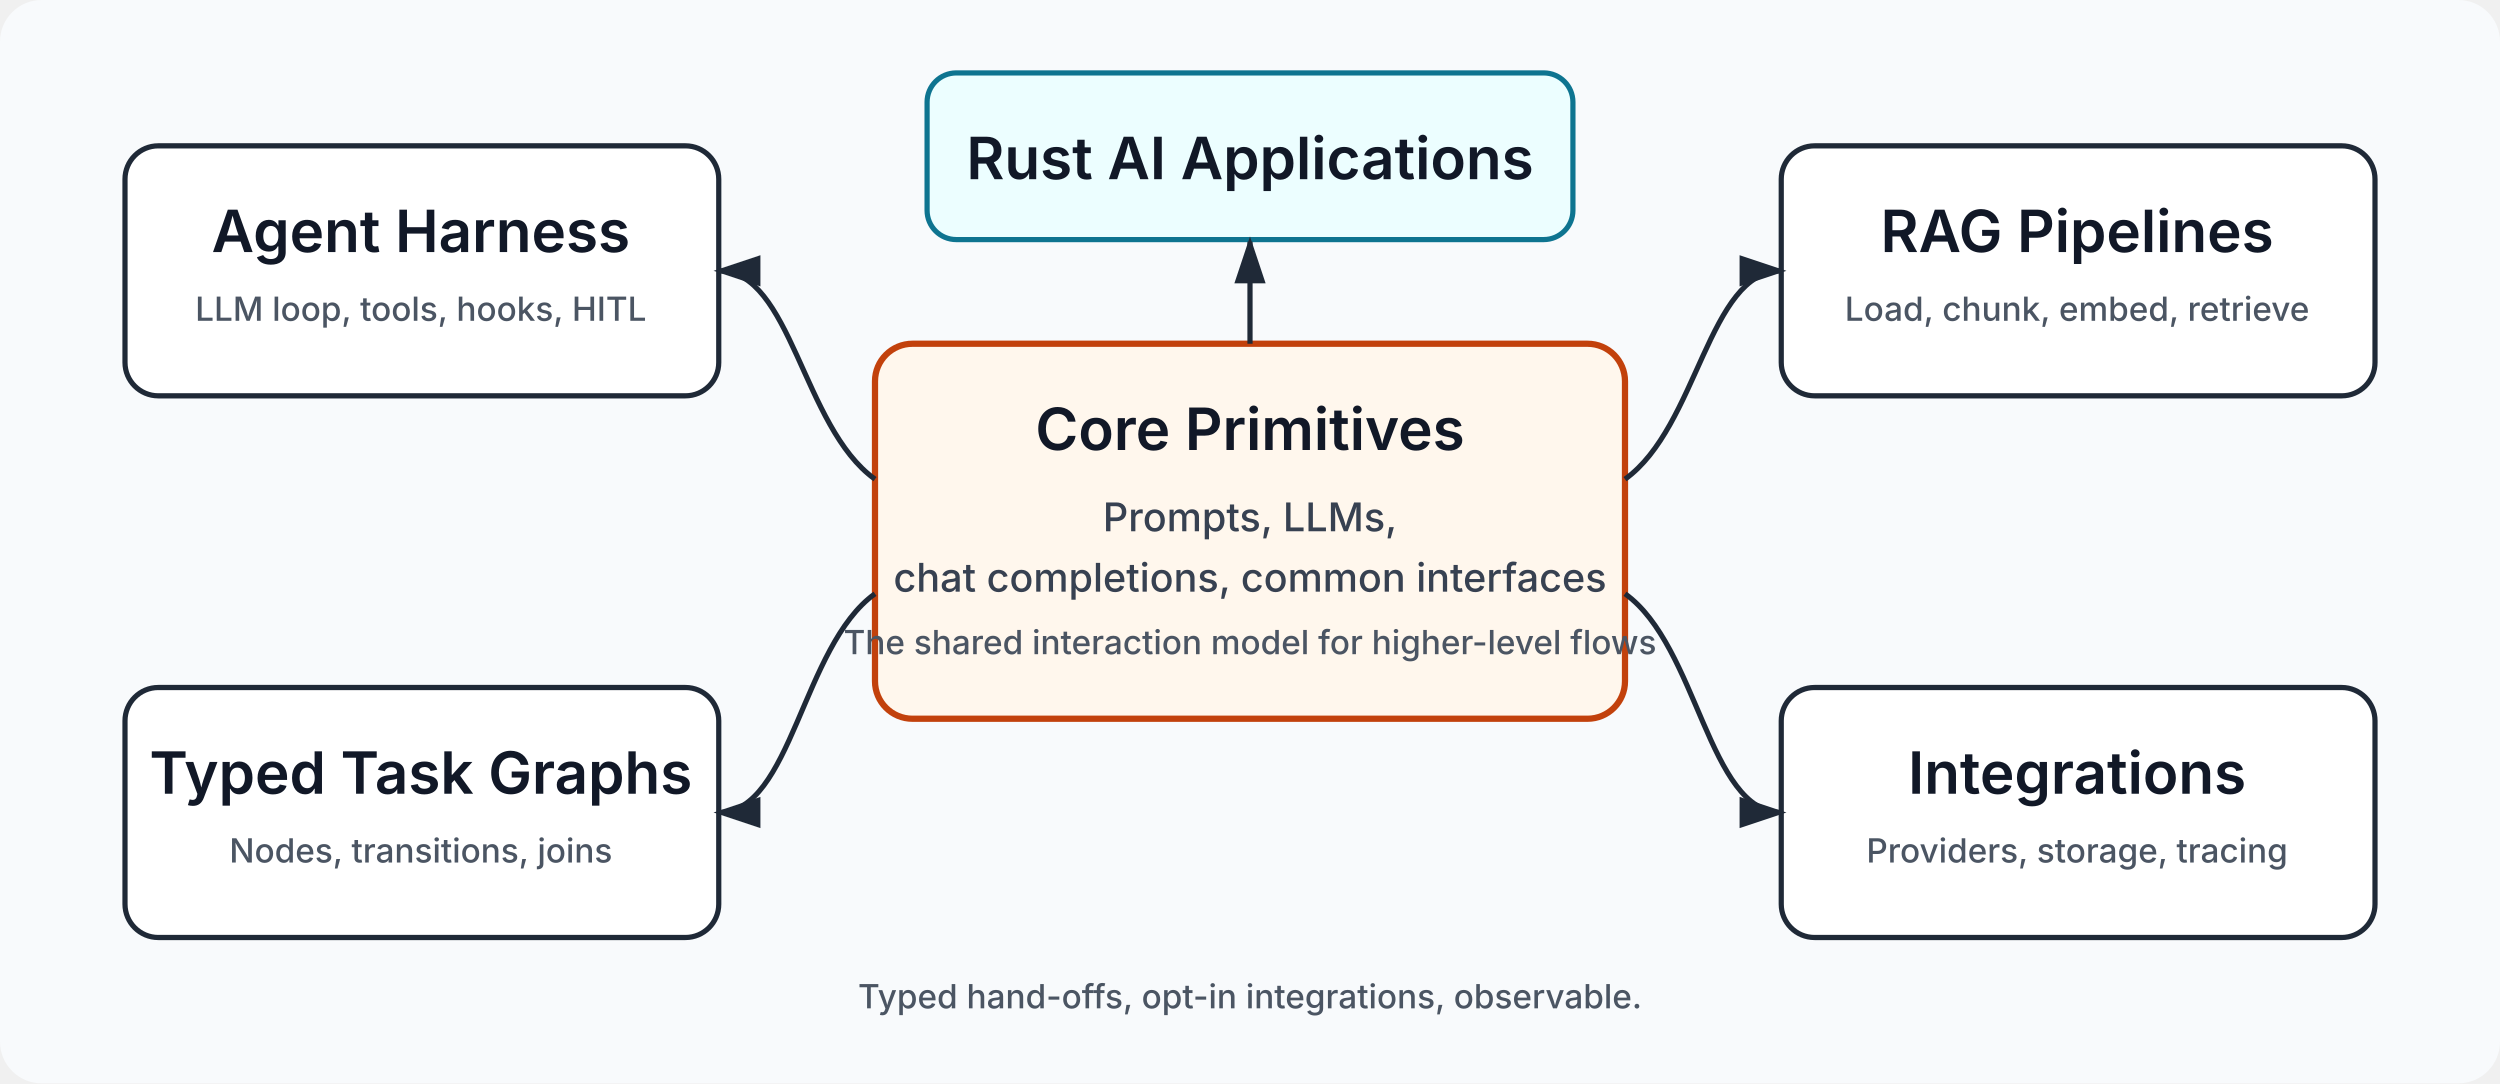
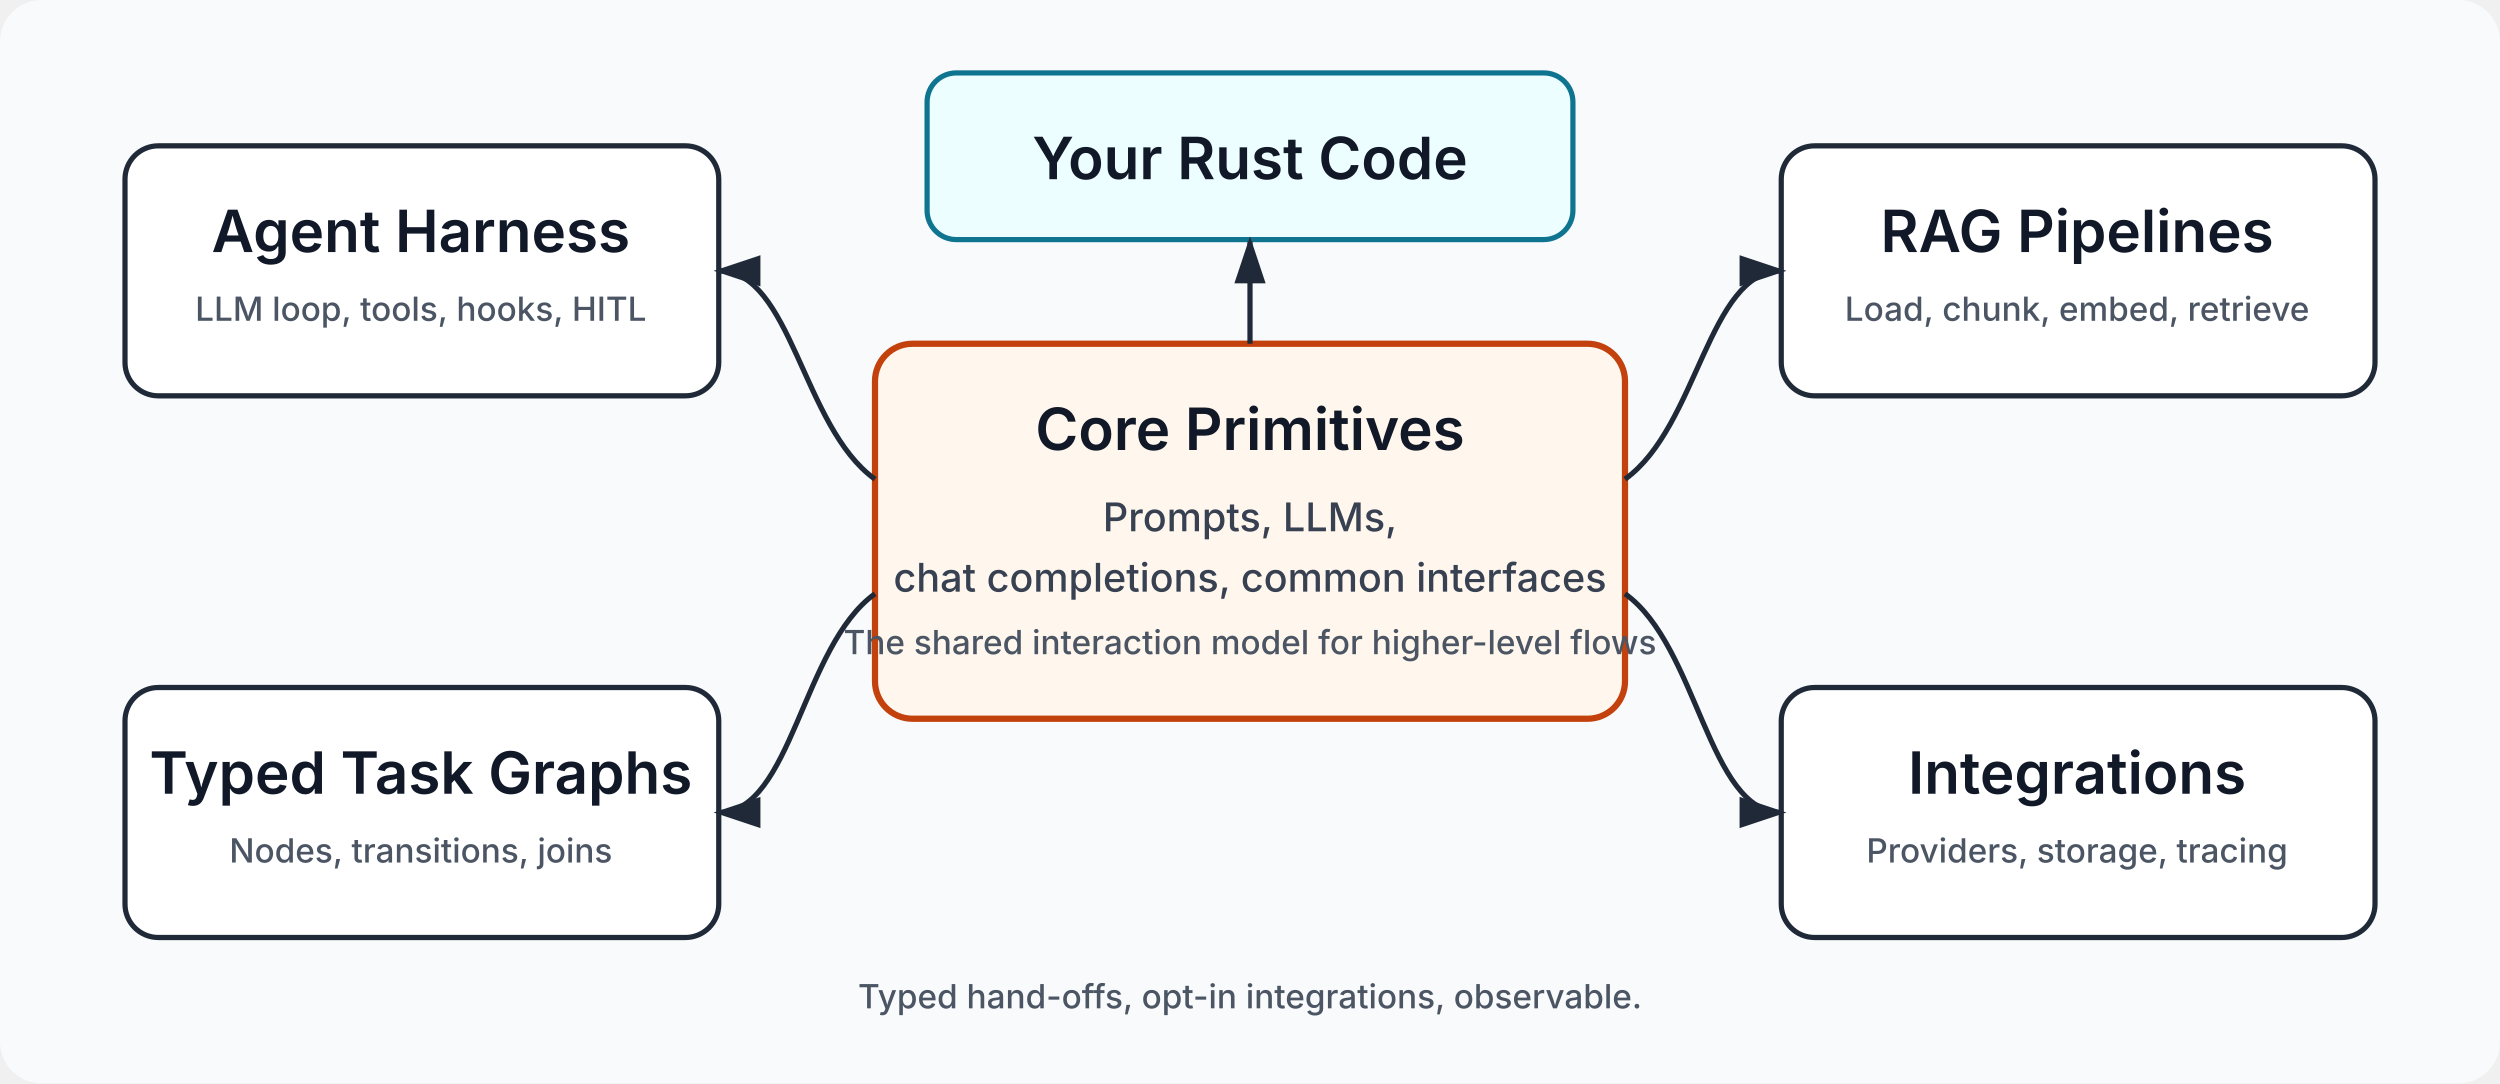
<svg xmlns="http://www.w3.org/2000/svg" width="1200" height="520" viewBox="0 0 1200 520" role="img" aria-labelledby="title desc">
  <defs>
    <style>
      .bg { fill: #f8fafc; }
      .panel { fill: #ffffff; stroke: #1f2937; stroke-width: 2.5; rx: 16; }
      .core { fill: #fff7ed; stroke: #c2410c; stroke-width: 3; rx: 18; }
      .accent { fill: #ecfeff; stroke: #0e7490; stroke-width: 2.5; rx: 14; }
      .text { fill: #111827; font: 600 28px system-ui, -apple-system, BlinkMacSystemFont, "Segoe UI", sans-serif; }
      .small { fill: #374151; font: 500 19px system-ui, -apple-system, BlinkMacSystemFont, "Segoe UI", sans-serif; }
      .tiny { fill: #4b5563; font: 500 16px system-ui, -apple-system, BlinkMacSystemFont, "Segoe UI", sans-serif; }
      .arrow { fill: none; stroke: #1f2937; stroke-width: 2.5; marker-end: url(#arrow); }
    </style>
    <marker id="arrow" markerWidth="10" markerHeight="10" refX="8" refY="3" orient="auto" markerUnits="strokeWidth">
      <path d="M0,0 L0,6 L9,3 z" fill="#1f2937" />
    </marker>
  </defs>
  <rect class="bg" x="0" y="0" width="1200" height="520" rx="20" />
  <rect class="core" x="420" y="165" width="360" height="180" />
  <text class="text" x="600" y="216" text-anchor="middle">Core Primitives</text>
  <text class="small" x="600" y="255" text-anchor="middle">Prompts, LLMs,</text>
  <text class="small" x="600" y="284" text-anchor="middle">chat completions, common interfaces</text>
  <text class="tiny" x="600" y="314" text-anchor="middle">The shared interaction model for higher-level flows</text>
  <rect class="panel" x="60" y="70" width="285" height="120" />
  <text class="text" x="202" y="121" text-anchor="middle">Agent Harness</text>
  <text class="tiny" x="202" y="154" text-anchor="middle">LLM loop, tools, hooks, HITL</text>
  <rect class="panel" x="60" y="330" width="285" height="120" />
  <text class="text" x="202" y="381" text-anchor="middle">Typed Task Graphs</text>
  <text class="tiny" x="202" y="414" text-anchor="middle">Nodes, transitions, joins</text>
  <rect class="panel" x="855" y="70" width="285" height="120" />
  <text class="text" x="997" y="121" text-anchor="middle">RAG Pipelines</text>
  <text class="tiny" x="997" y="154" text-anchor="middle">Load, chunk, embed, retrieve</text>
  <rect class="panel" x="855" y="330" width="285" height="120" />
  <text class="text" x="997" y="381" text-anchor="middle">Integrations</text>
  <text class="tiny" x="997" y="414" text-anchor="middle">Providers, storage, tracing</text>
  <rect class="accent" x="445" y="35" width="310" height="80" />
-   <text class="text" x="600" y="86" text-anchor="middle">Rust AI Applications</text>
+   <text class="text" x="600" y="86" text-anchor="middle">Your Rust Code</text>
  <path class="arrow" d="M420 230 C385 205 380 130 345 130" />
  <path class="arrow" d="M420 285 C385 310 380 390 345 390" />
  <path class="arrow" d="M780 230 C815 205 820 130 855 130" />
  <path class="arrow" d="M780 285 C815 310 820 390 855 390" />
  <path class="arrow" d="M600 165 L600 116" />
  <text class="tiny" x="600" y="484" text-anchor="middle">Typed hand-offs, opt-in integrations, observable.</text>
</svg>
